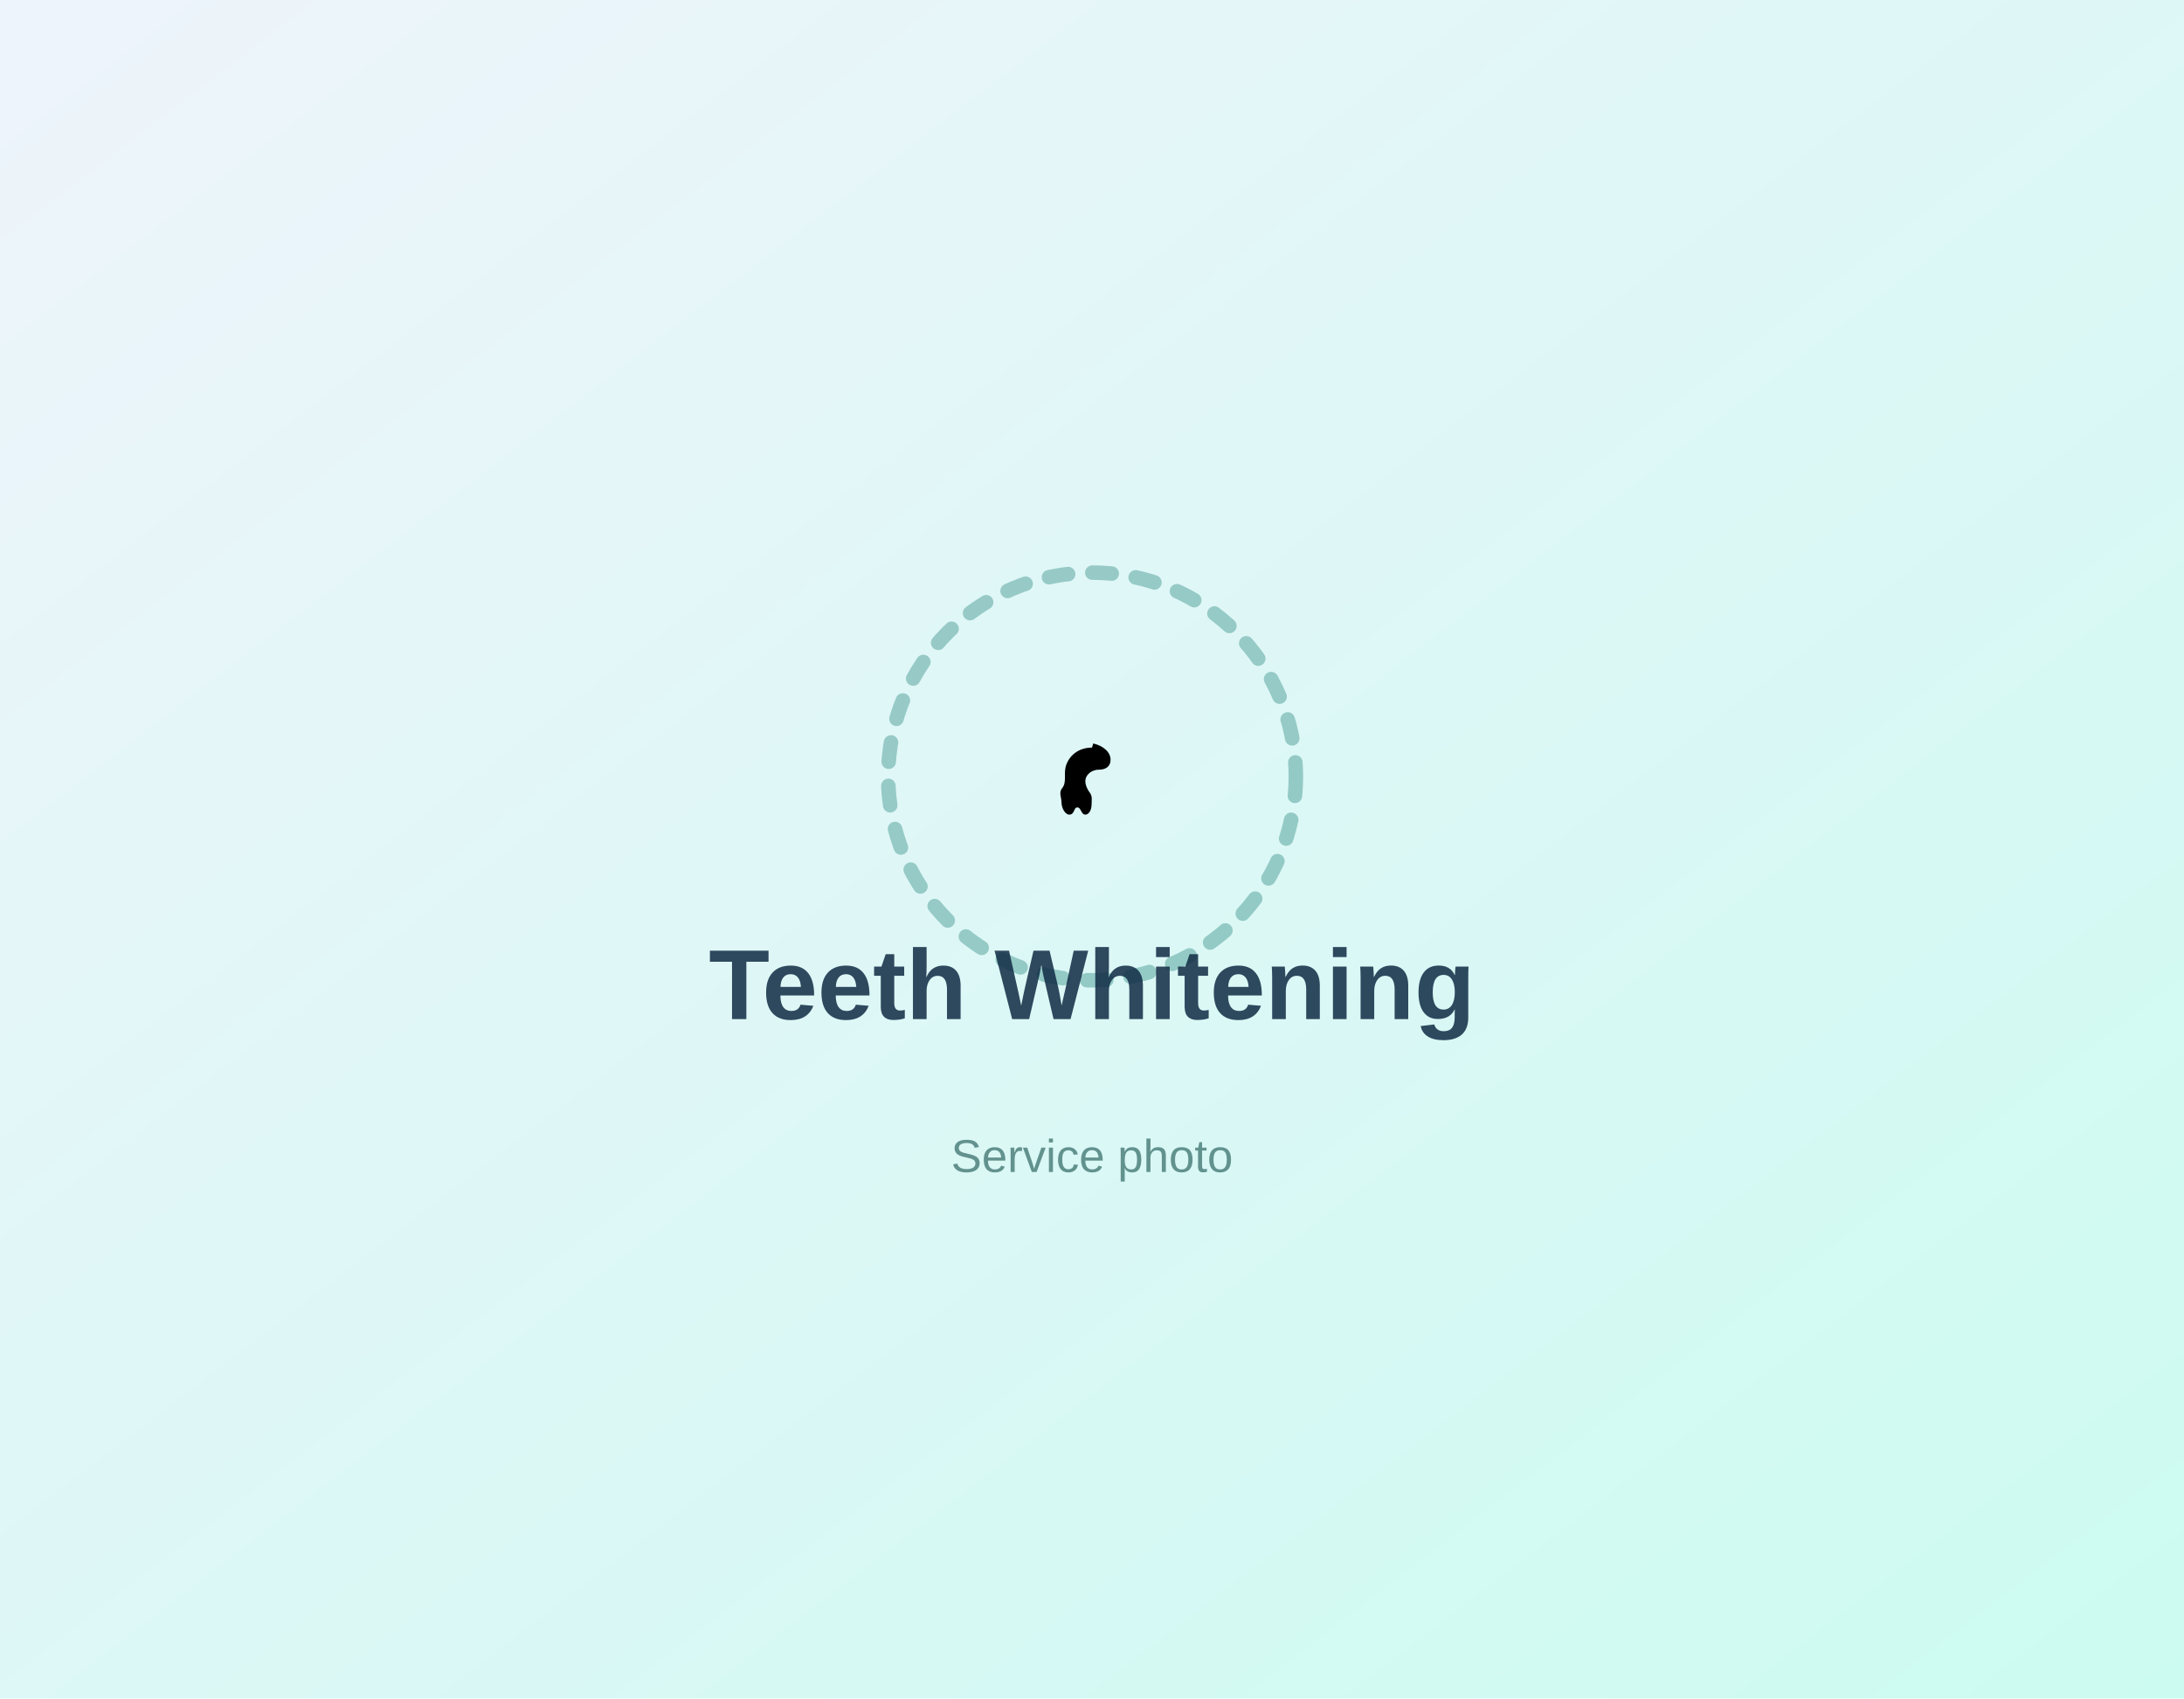
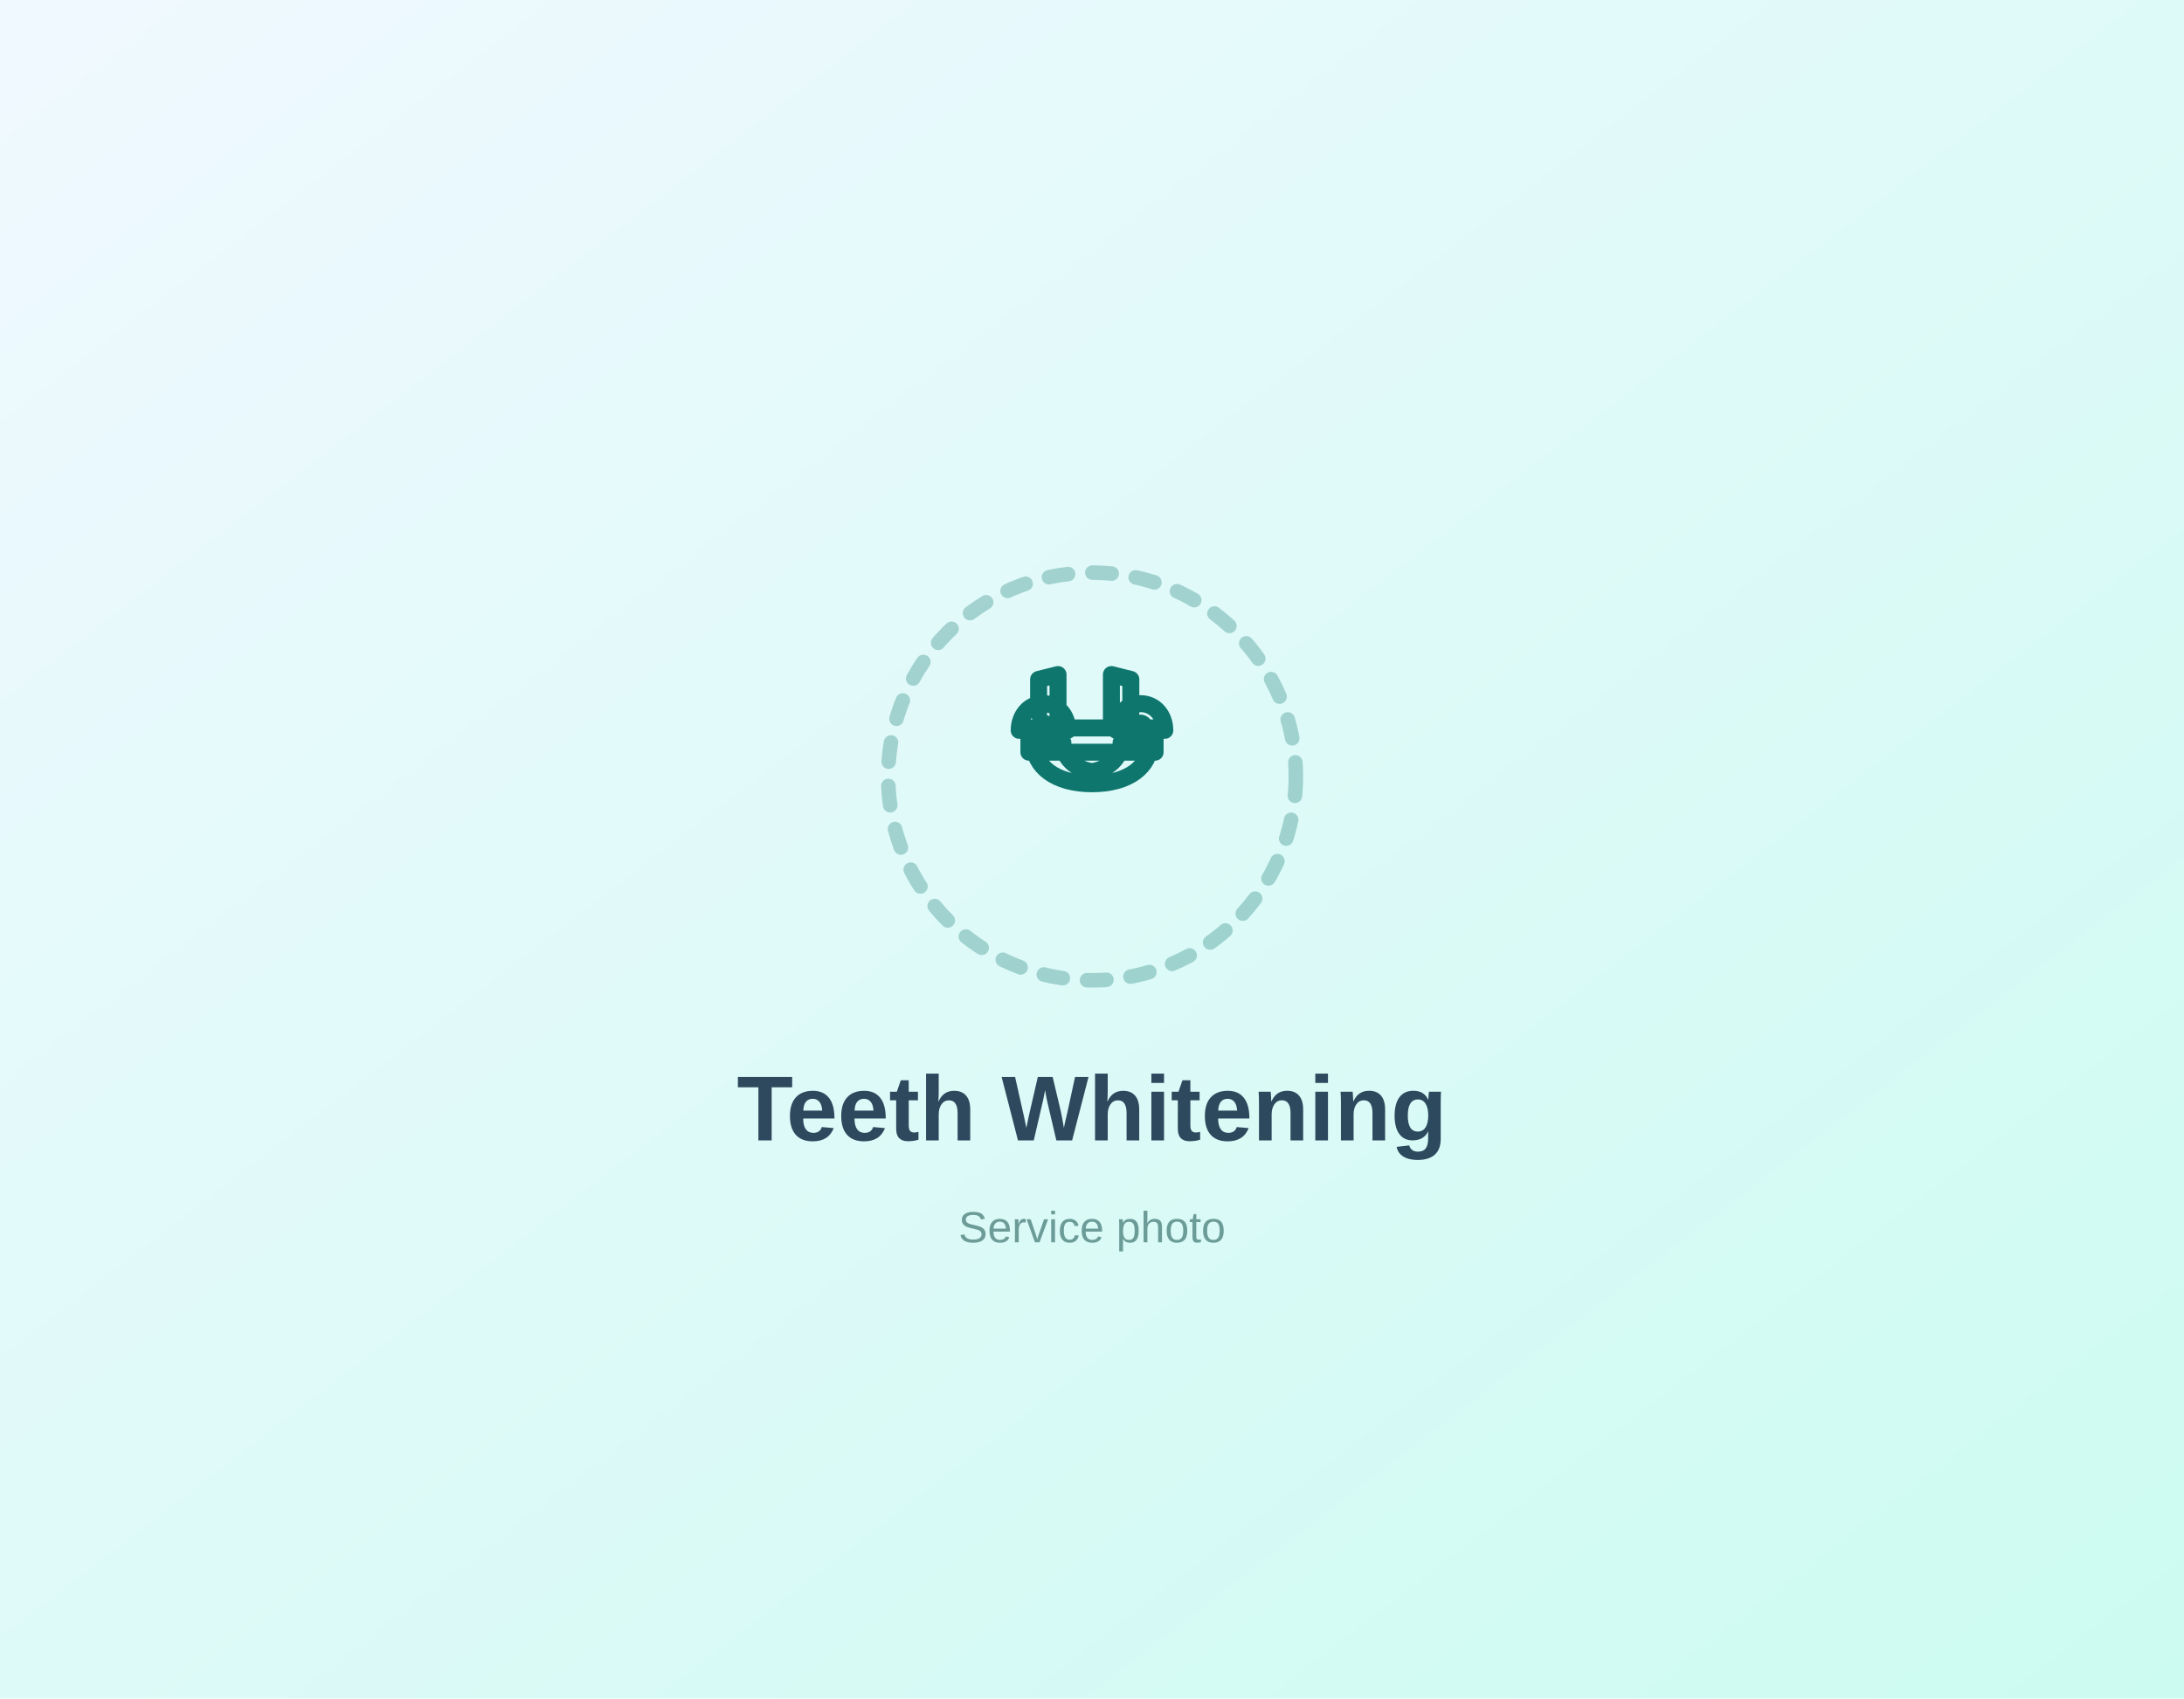
- <svg xmlns="http://www.w3.org/2000/svg" width="900" height="700" viewBox="0 0 900 700" role="img" aria-label="Teeth Whitening placeholder">
+ <svg xmlns="http://www.w3.org/2000/svg" width="900" height="700" viewBox="0 0 900 700" role="img" aria-label="Teeth Whitening">
  <defs>
    <linearGradient id="g" x1="0" y1="0" x2="1" y2="1">
-       <stop offset="0" stop-color="#eef4fb" />
+       <stop offset="0" stop-color="#f0f9ff" />
      <stop offset="1" stop-color="#ccfbf1" />
    </linearGradient>
  </defs>
  <rect width="900" height="700" fill="url(#g)" />
  <g transform="translate(450 320)" fill="none" stroke="#0f766e" stroke-width="6" stroke-linecap="round">
-     <circle r="84" opacity="0.35" fill="none" stroke-dasharray="8 10" />
+     <circle r="84" opacity="0.30" fill="none" stroke-dasharray="8 10" />
  </g>
-   <g transform="translate(450 320) scale(0.85)">
-     <path transform="translate(-32,-32)" d="M32 18c-7 0-11.5 4.4-12.8 9.4-.9 4.1.6 7.5-1.7 10.3-1.7 2.1-.3 4.5-.3 6.7 0 3 1.8 6.1 3.8 6.1 2.7 0 2-3.5 3.9-3.5s1.7 3.5 3.9 3.5c1.7 0 3-2.3 3-4.9 0-1.9.5-4-.9-5.8-1.4-1.9-2.5-4.5-2-6.6.5-2.2 2.9-4.5 6.6-4.5 3.2 0 5.5-1.6 5.5-4.8 0-3.6-3.3-6.7-8.4-7.9z" />
+   <g transform="translate(450 320)">
+     <g stroke="#0f766e" stroke-width="7" stroke-linecap="round" stroke-linejoin="round" fill="none">
+       <path d="M-26-20h52v10H-26zM-14-20v-22l-8 2v14M8-20v-22l8 2v14M0-2c7-1 12-6 12-12h12c0 10-9 17-24 17S-24-4-24-14h12c0 6 5 11 12 12zM-20-30c-6 0-10 5-10 11h8c0-2 1-3 2-3s2 1 2 3h8c0-6-4-11-10-11zm40 0c-6 0-10 5-10 11h8c0-2 1-3 2-3s2 1 2 3h8c0-6-4-11-10-11z" />
+     </g>
  </g>
-   <text x="50%" y="420" text-anchor="middle" font-family="Segoe UI, Arial, sans-serif" font-size="41" font-weight="700" fill="#0f2a43" opacity="0.85">Teeth Whitening</text>
-   <text x="50%" y="483" text-anchor="middle" font-family="Segoe UI, Arial, sans-serif" font-size="19" fill="#134e4a" opacity="0.6">Service photo</text>
+   <text x="50%" y="470" text-anchor="middle" font-family="Segoe UI, Arial, sans-serif" font-size="38" font-weight="700" fill="#0f2a43" opacity="0.85">Teeth Whitening</text>
+   <text x="50%" y="512" text-anchor="middle" font-family="Segoe UI, Arial, sans-serif" font-size="18" fill="#134e4a" opacity="0.55">Service photo</text>
</svg>
